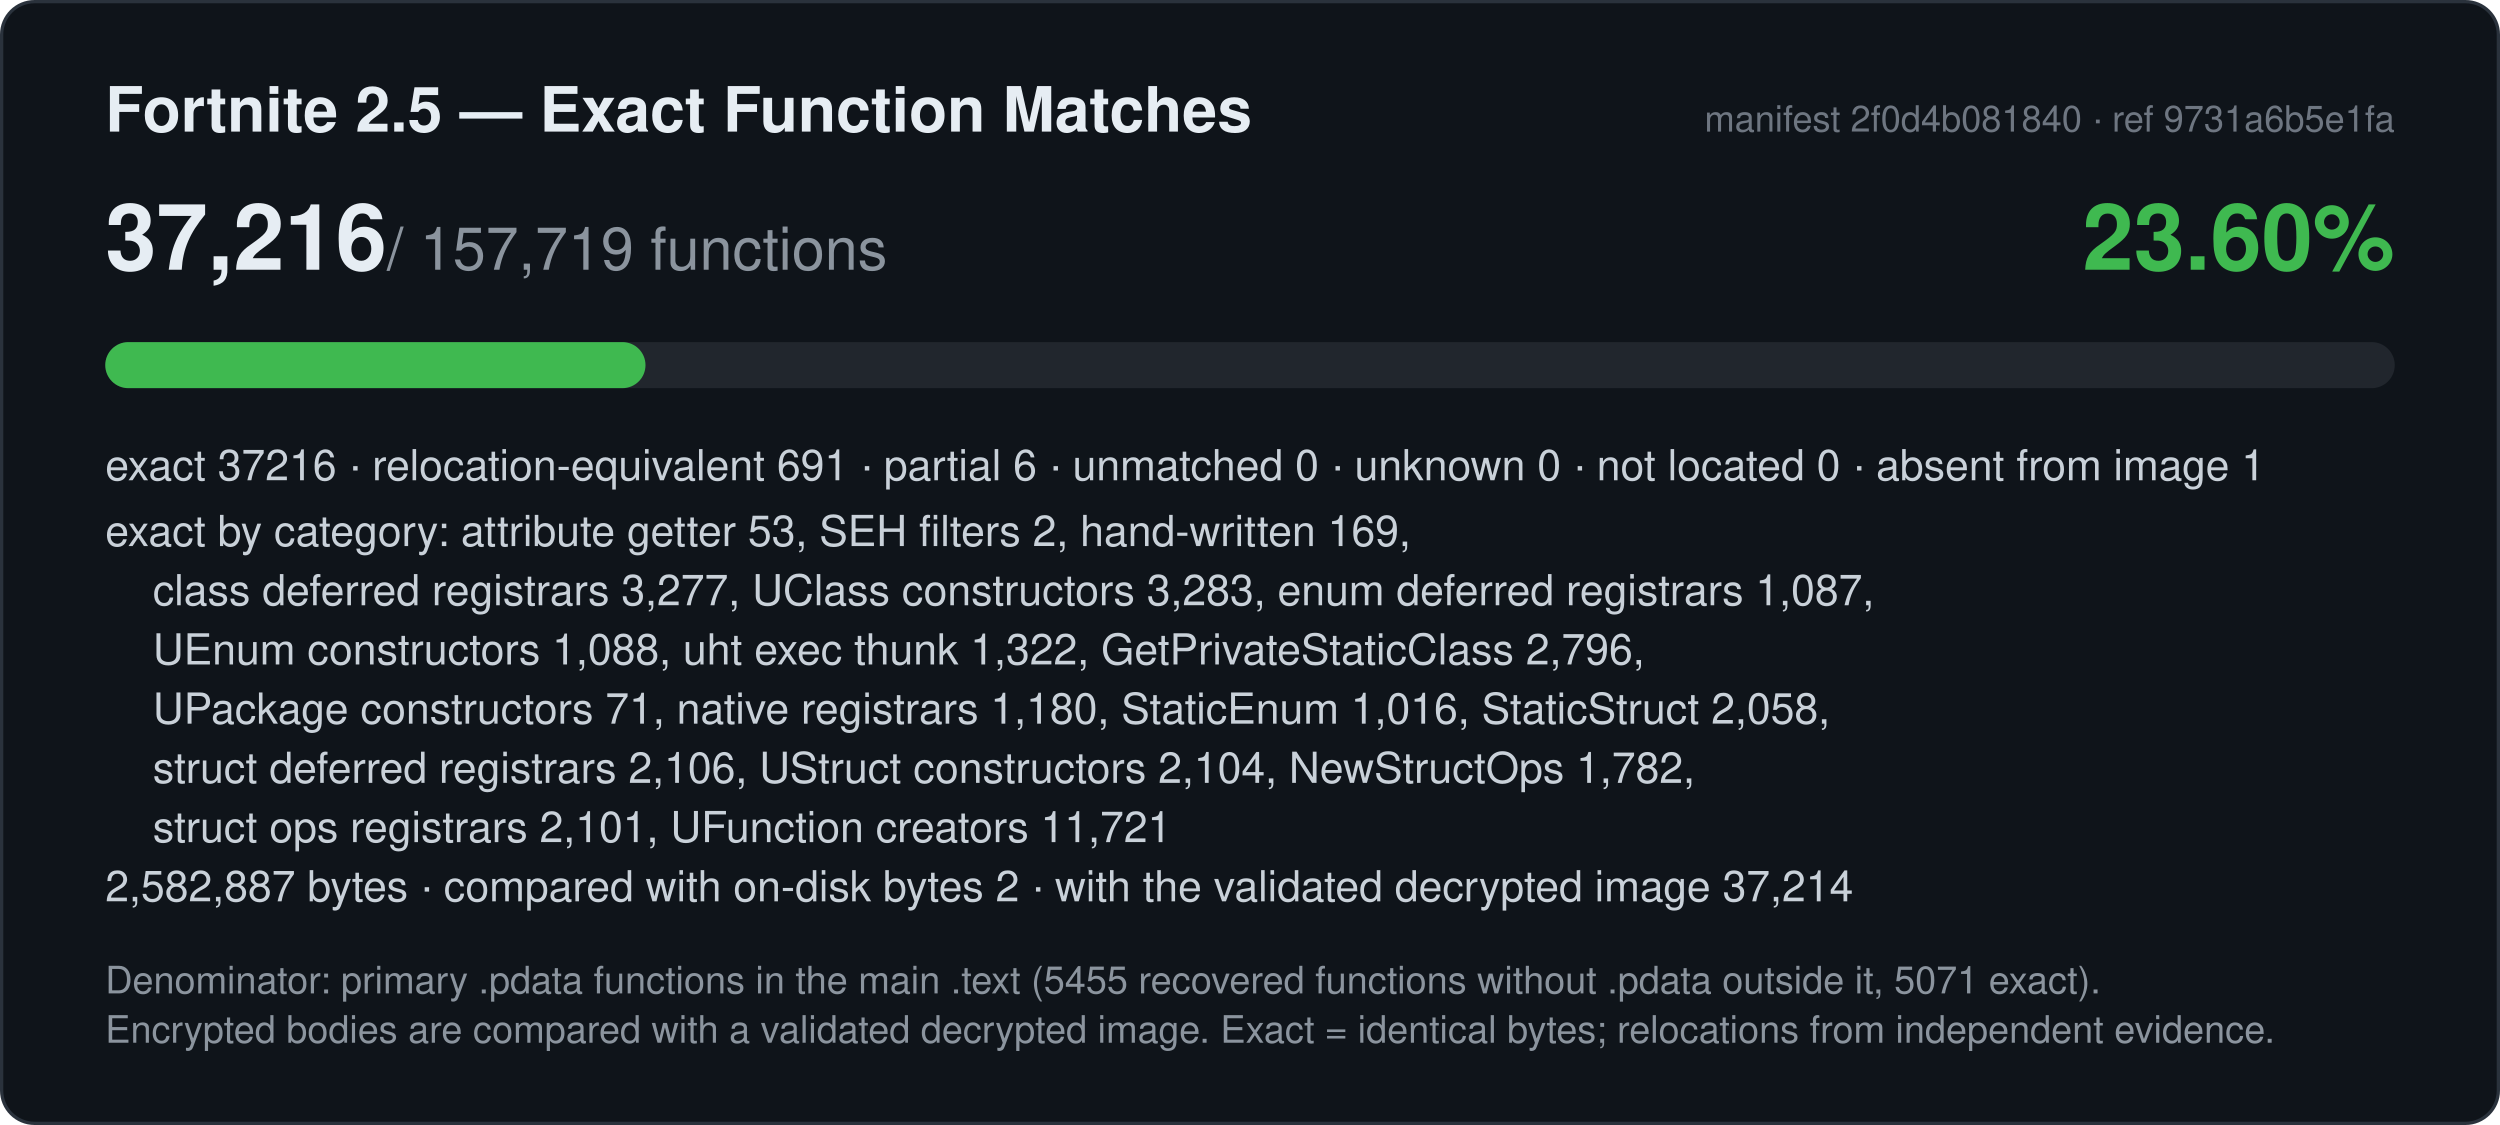
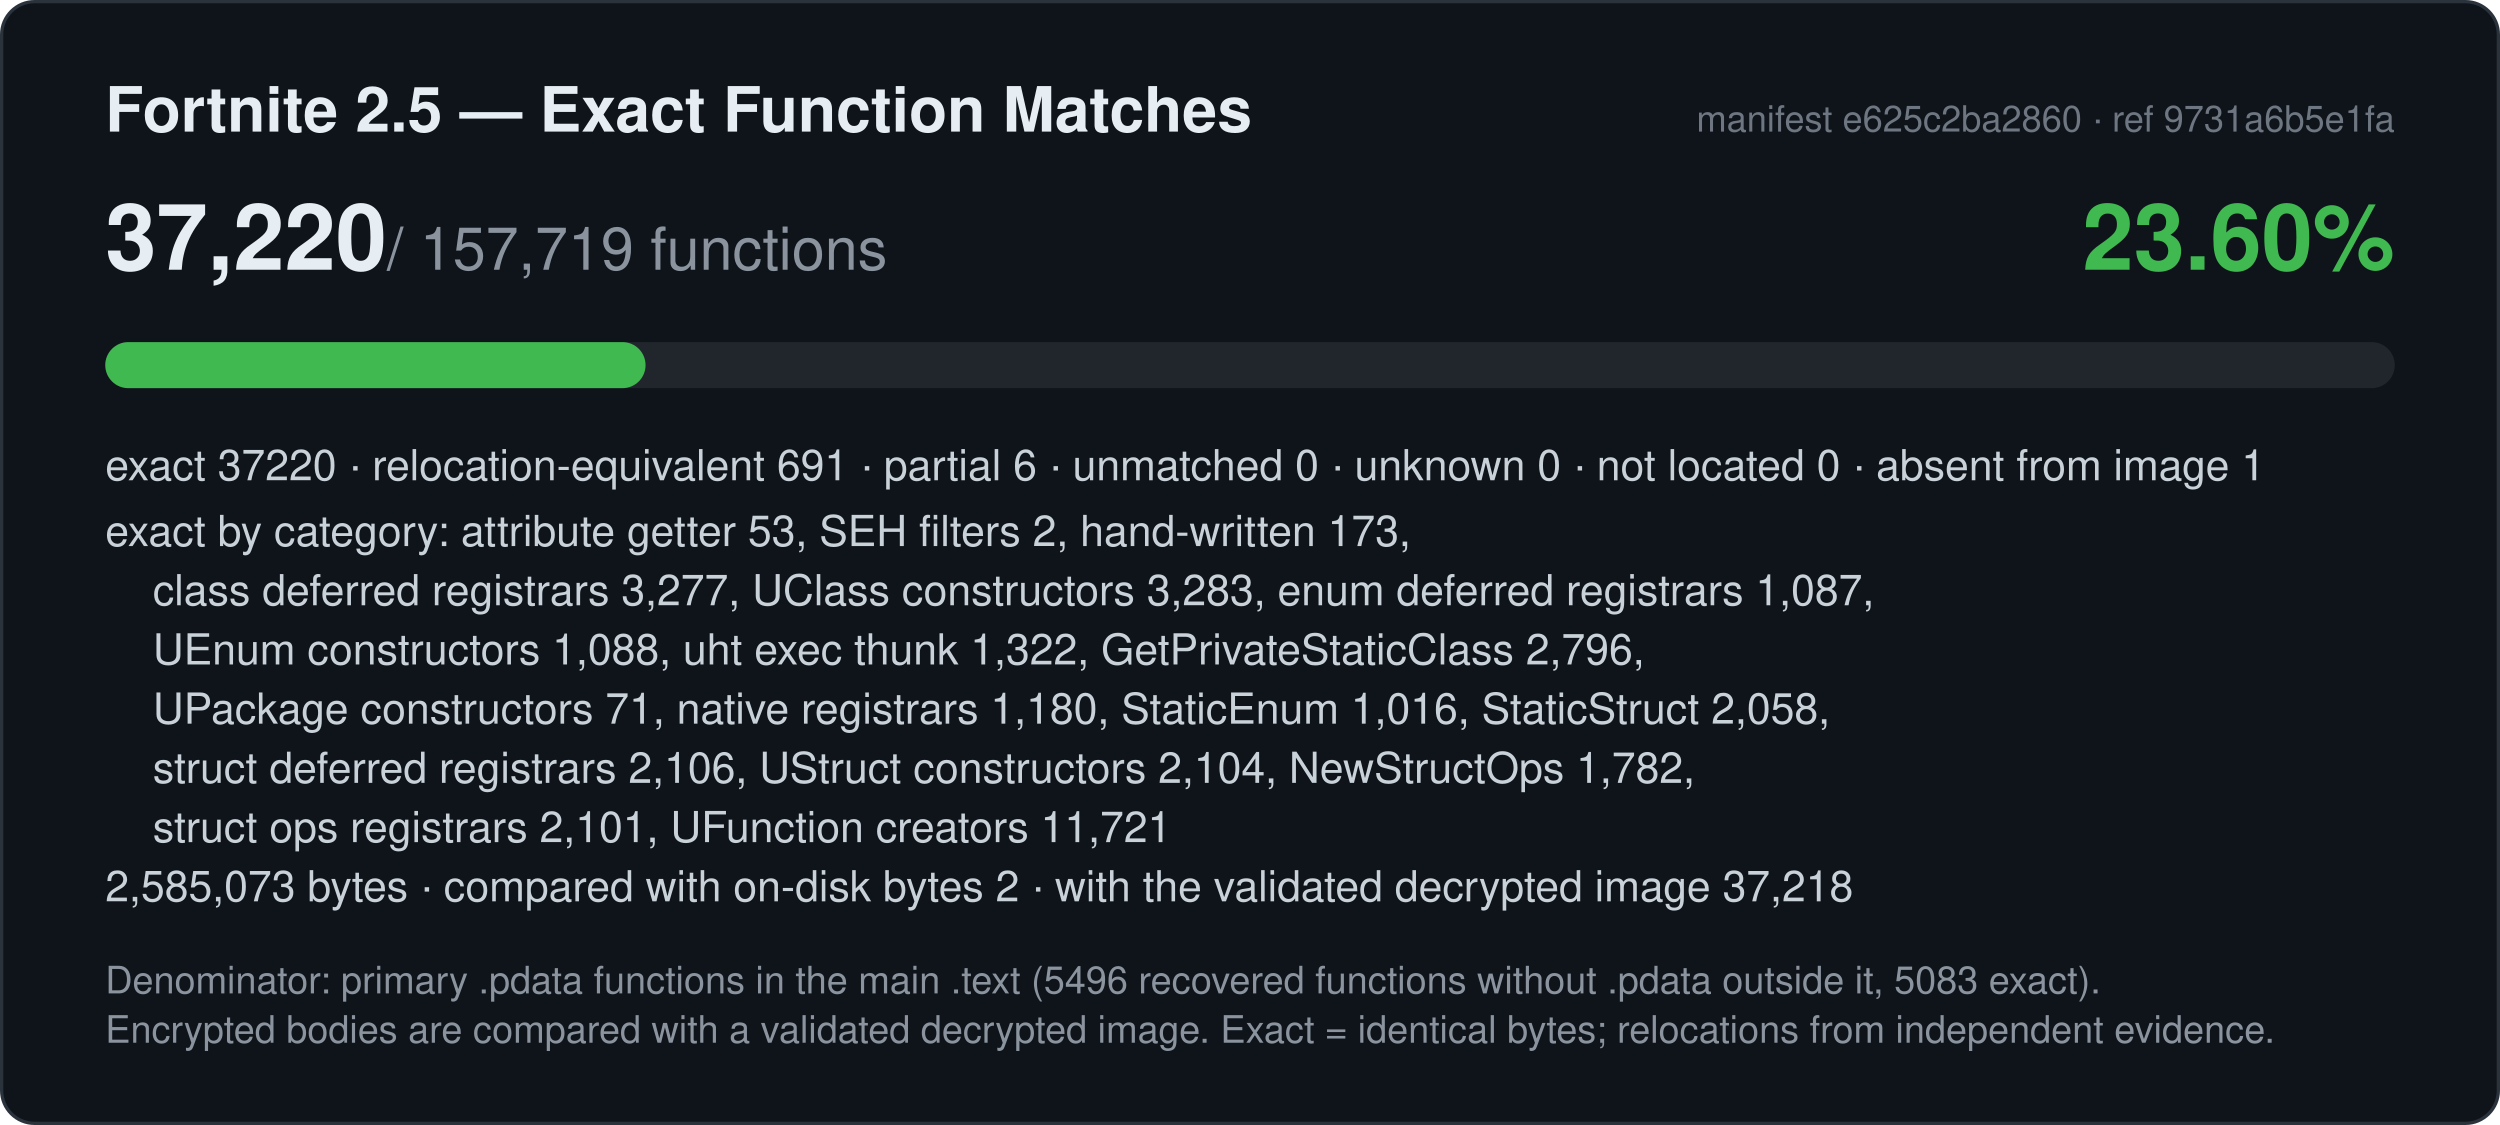
<svg xmlns="http://www.w3.org/2000/svg" width="760" height="342" viewBox="0 0 760 342" role="img" aria-labelledby="t d">
  <rect x="0.5" y="0.5" width="759" height="341" rx="10" fill="#0f141a" stroke="#2a323c" />
  <text x="32" y="40" font-family="Segoe UI, -apple-system, Helvetica, Arial, sans-serif" font-size="19" font-weight="600" fill="#e6edf3">Fortnite 2.5 — Exact Function Matches</text>
-   <text x="32" y="82" font-family="Segoe UI, -apple-system, Helvetica, Arial, sans-serif" font-size="28" font-weight="700" fill="#e6edf3">37,216<tspan font-size="18" font-weight="400" fill="#8b949e"> / 157,719 functions</tspan>
+   <text x="32" y="82" font-family="Segoe UI, -apple-system, Helvetica, Arial, sans-serif" font-size="28" font-weight="700" fill="#e6edf3">37,220<tspan font-size="18" font-weight="400" fill="#8b949e"> / 157,719 functions</tspan>
  </text>
  <text x="728" y="82" text-anchor="end" font-family="Segoe UI, -apple-system, Helvetica, Arial, sans-serif" font-size="28" font-weight="700" fill="#3fb950">23.60%</text>
  <rect x="32" y="104" width="696" height="14" rx="7" fill="#21262d" />
-   <rect x="32" y="104" width="164.231" height="14" rx="7.000" fill="#3fb950" />
-   <text x="32" y="146" font-family="Segoe UI, -apple-system, Helvetica, Arial, sans-serif" font-size="13" fill="#c9d1d9">exact 37216 · relocation-equivalent 691 · partial 6 · unmatched 0 · unknown 0 · not located 0 · absent from image 1</text>
-   <text x="32" y="166" font-family="Segoe UI, -apple-system, Helvetica, Arial, sans-serif" font-size="13" fill="#c9d1d9" xml:space="preserve">exact by category: attribute getter 53, SEH filters 2, hand-written 169,</text>
+   <rect x="32" y="104" width="164.249" height="14" rx="7.000" fill="#3fb950" />
+   <text x="32" y="146" font-family="Segoe UI, -apple-system, Helvetica, Arial, sans-serif" font-size="13" fill="#c9d1d9">exact 37220 · relocation-equivalent 691 · partial 6 · unmatched 0 · unknown 0 · not located 0 · absent from image 1</text>
+   <text x="32" y="166" font-family="Segoe UI, -apple-system, Helvetica, Arial, sans-serif" font-size="13" fill="#c9d1d9" xml:space="preserve">exact by category: attribute getter 53, SEH filters 2, hand-written 173,</text>
  <text x="32" y="184" font-family="Segoe UI, -apple-system, Helvetica, Arial, sans-serif" font-size="13" fill="#c9d1d9" xml:space="preserve">    class deferred registrars 3,277, UClass constructors 3,283, enum deferred registrars 1,087,</text>
  <text x="32" y="202" font-family="Segoe UI, -apple-system, Helvetica, Arial, sans-serif" font-size="13" fill="#c9d1d9" xml:space="preserve">    UEnum constructors 1,088, uht exec thunk 1,322, GetPrivateStaticClass 2,796,</text>
  <text x="32" y="220" font-family="Segoe UI, -apple-system, Helvetica, Arial, sans-serif" font-size="13" fill="#c9d1d9" xml:space="preserve">    UPackage constructors 71, native registrars 1,180, StaticEnum 1,016, StaticStruct 2,058,</text>
  <text x="32" y="238" font-family="Segoe UI, -apple-system, Helvetica, Arial, sans-serif" font-size="13" fill="#c9d1d9" xml:space="preserve">    struct deferred registrars 2,106, UStruct constructors 2,104, NewStructOps 1,782,</text>
  <text x="32" y="256" font-family="Segoe UI, -apple-system, Helvetica, Arial, sans-serif" font-size="13" fill="#c9d1d9" xml:space="preserve">    struct ops registrars 2,101, UFunction creators 11,721</text>
-   <text x="32" y="274" font-family="Segoe UI, -apple-system, Helvetica, Arial, sans-serif" font-size="13" fill="#c9d1d9">2,582,887 bytes · compared with on-disk bytes 2 · with the validated decrypted image 37,214</text>
-   <text x="32" y="302" font-family="Segoe UI, -apple-system, Helvetica, Arial, sans-serif" font-size="11.5" fill="#8b949e">Denominator: primary .pdata functions in the main .text (5455 recovered functions without .pdata outside it, 5071 exact).</text>
+   <text x="32" y="274" font-family="Segoe UI, -apple-system, Helvetica, Arial, sans-serif" font-size="13" fill="#c9d1d9">2,585,073 bytes · compared with on-disk bytes 2 · with the validated decrypted image 37,218</text>
+   <text x="32" y="302" font-family="Segoe UI, -apple-system, Helvetica, Arial, sans-serif" font-size="11.5" fill="#8b949e">Denominator: primary .pdata functions in the main .text (5496 recovered functions without .pdata outside it, 5083 exact).</text>
  <text x="32" y="317" font-family="Segoe UI, -apple-system, Helvetica, Arial, sans-serif" font-size="11.5" fill="#8b949e">Encrypted bodies are compared with a validated decrypted image. Exact = identical bytes; relocations from independent evidence.</text>
-   <text x="728" y="40" text-anchor="end" font-family="Segoe UI, -apple-system, Helvetica, Arial, sans-serif" font-size="11" fill="#6e7681">manifest 2f0d4b081840 · ref 9731a6b5e1fa</text>
+   <text x="728" y="40" text-anchor="end" font-family="Segoe UI, -apple-system, Helvetica, Arial, sans-serif" font-size="11" fill="#6e7681">manifest e625c2ba2860 · ref 9731a6b5e1fa</text>
</svg>
